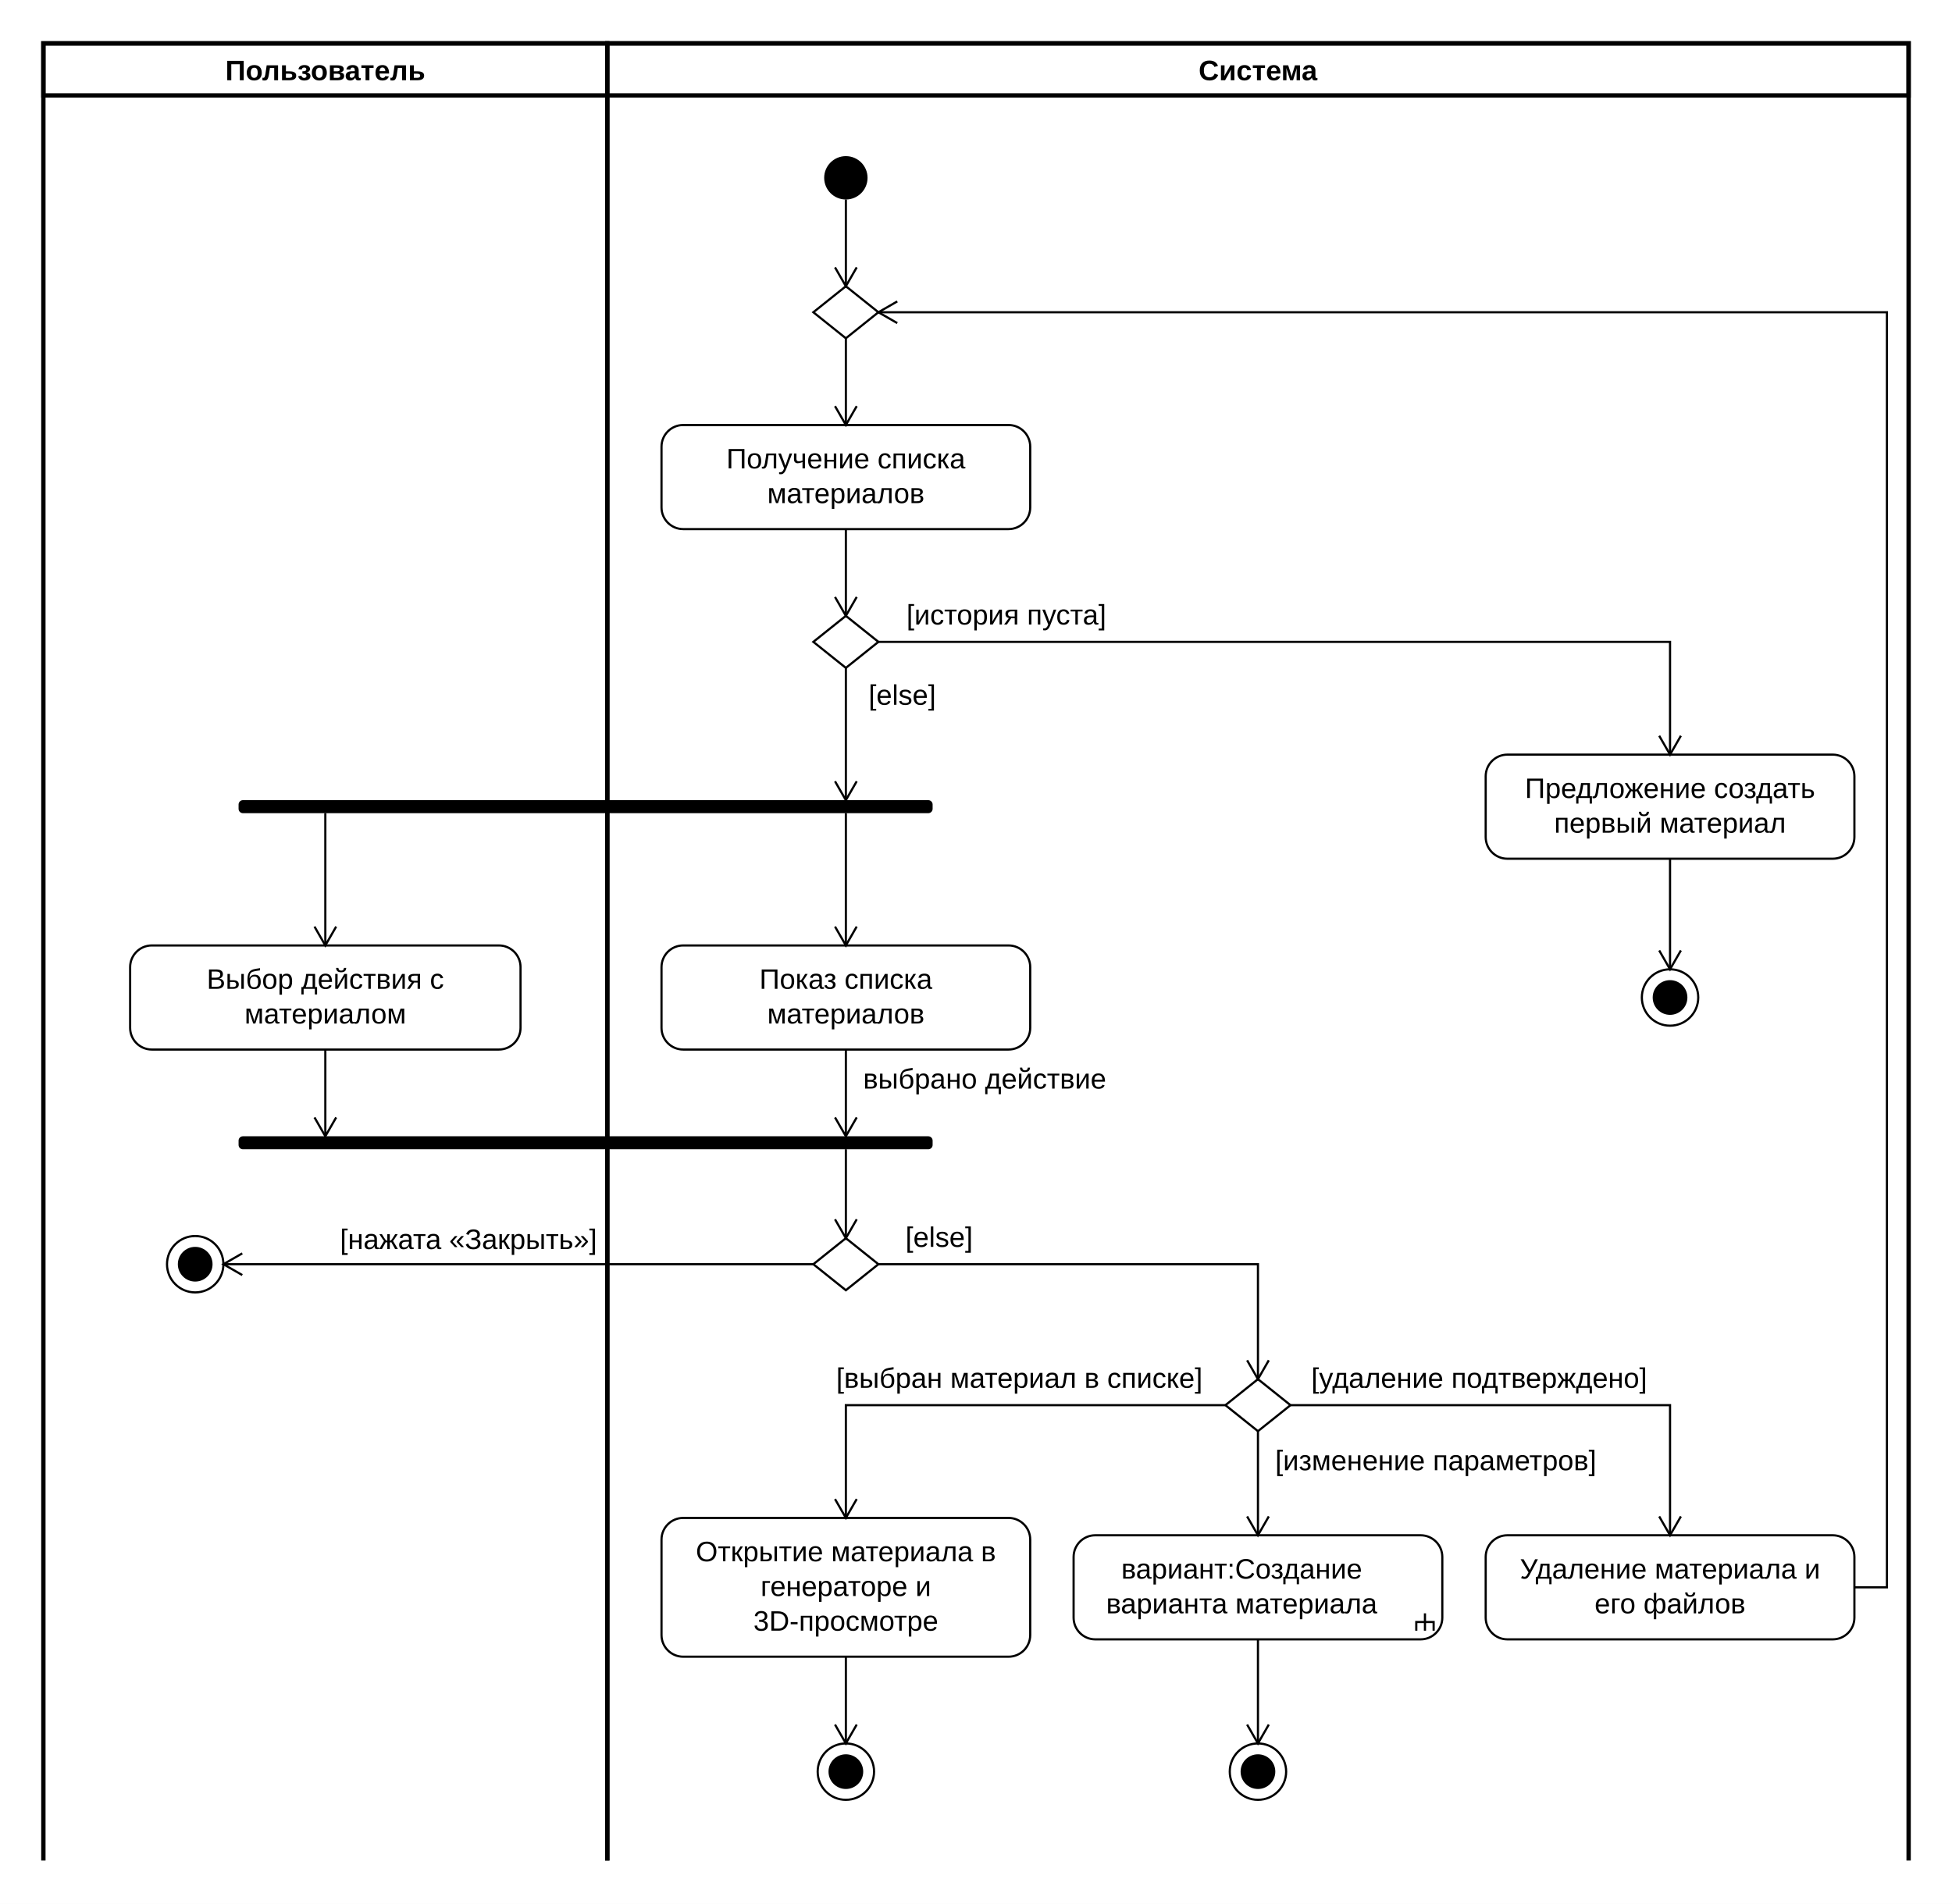
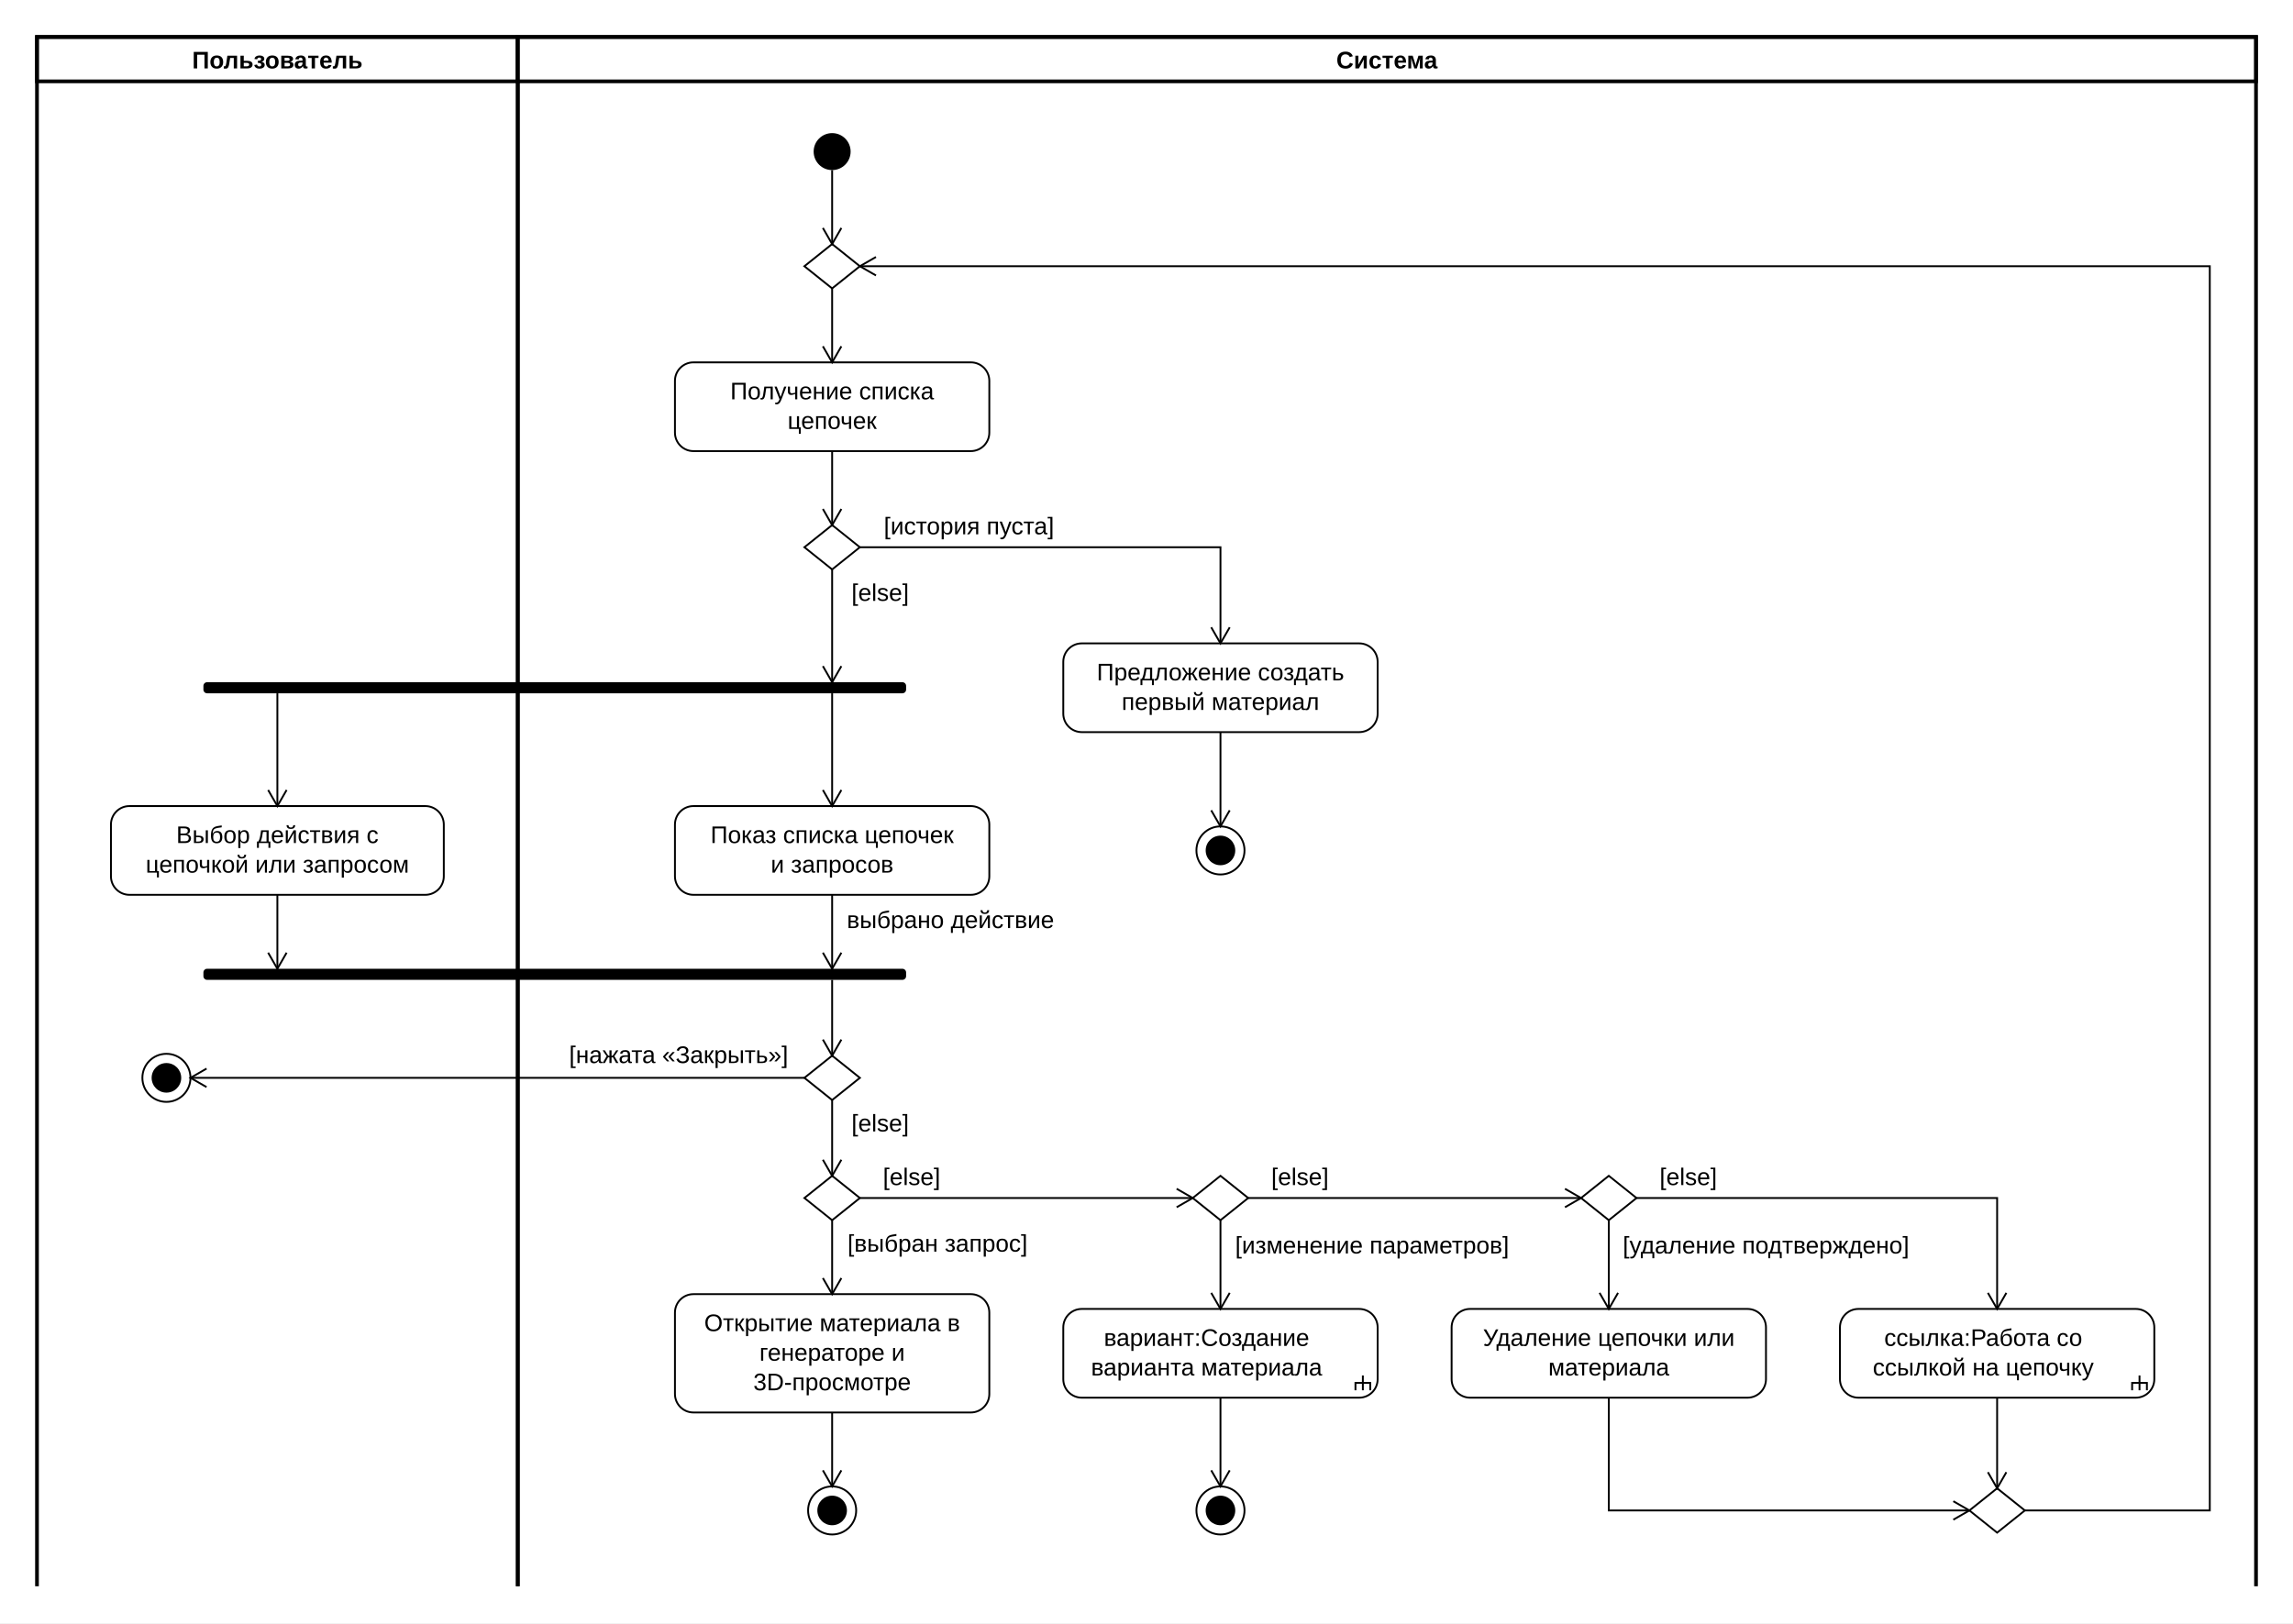
- <svg xmlns="http://www.w3.org/2000/svg" width="900" height="878" viewBox="0 0 900 878">
-   <rect x="0" y="0" width="900" height="878" fill="#fff" />
+ <svg xmlns="http://www.w3.org/2000/svg" width="1240" height="878" viewBox="0 0 1240 878">
+   <rect x="0" y="0" width="1240" height="878" fill="#fff" />
  <rect x="20" y="20" width="260" height="24" fill="#fff" stroke="#000" stroke-width="2" />
  <path d="M20,858 V20 H280 V858" fill="none" stroke="#000" stroke-width="2" />
  <text x="150.0" y="37.0" font-family="Arial, Helvetica, sans-serif" font-size="13" text-anchor="middle" font-weight="bold" fill="#000">Пользователь</text>
-   <rect x="280" y="20" width="600" height="24" fill="#fff" stroke="#000" stroke-width="2" />
-   <path d="M280,858 V20 H880 V858" fill="none" stroke="#000" stroke-width="2" />
-   <text x="580.0" y="37.0" font-family="Arial, Helvetica, sans-serif" font-size="13" text-anchor="middle" font-weight="bold" fill="#000">Система</text>
-   <circle cx="390.0" cy="82.0" r="10.0" fill="#000" />
-   <polygon points="375,144.0 390.0,132 405,144.0 390.0,156" fill="#fff" stroke="#000" />
-   <rect x="305" y="196" width="170" height="48" rx="10" ry="10" fill="#fff" stroke="#000" />
-   <text x="390.0" y="216.0" font-family="Arial, Helvetica, sans-serif" font-size="13" text-anchor="middle" font-weight="normal" fill="#000">Получение списка</text>
-   <text x="390.0" y="232.0" font-family="Arial, Helvetica, sans-serif" font-size="13" text-anchor="middle" font-weight="normal" fill="#000">материалов</text>
-   <polygon points="375,296.0 390.0,284 405,296.0 390.0,308" fill="#fff" stroke="#000" />
-   <rect x="110" y="369" width="320" height="6" rx="2" fill="#000" />
-   <rect x="685" y="348" width="170" height="48" rx="10" ry="10" fill="#fff" stroke="#000" />
-   <text x="770.0" y="368.0" font-family="Arial, Helvetica, sans-serif" font-size="13" text-anchor="middle" font-weight="normal" fill="#000">Предложение создать</text>
-   <text x="770.0" y="384.0" font-family="Arial, Helvetica, sans-serif" font-size="13" text-anchor="middle" font-weight="normal" fill="#000">первый материал</text>
-   <rect x="305" y="436" width="170" height="48" rx="10" ry="10" fill="#fff" stroke="#000" />
-   <text x="390.0" y="456.0" font-family="Arial, Helvetica, sans-serif" font-size="13" text-anchor="middle" font-weight="normal" fill="#000">Показ списка</text>
-   <text x="390.0" y="472.0" font-family="Arial, Helvetica, sans-serif" font-size="13" text-anchor="middle" font-weight="normal" fill="#000">материалов</text>
+   <rect x="280" y="20" width="940" height="24" fill="#fff" stroke="#000" stroke-width="2" />
+   <path d="M280,858 V20 H1220 V858" fill="none" stroke="#000" stroke-width="2" />
+   <text x="750.0" y="37.0" font-family="Arial, Helvetica, sans-serif" font-size="13" text-anchor="middle" font-weight="bold" fill="#000">Система</text>
+   <circle cx="450.0" cy="82.0" r="10.0" fill="#000" />
+   <polygon points="435,144.0 450.0,132 465,144.0 450.0,156" fill="#fff" stroke="#000" />
+   <rect x="365" y="196" width="170" height="48" rx="10" ry="10" fill="#fff" stroke="#000" />
+   <text x="450.0" y="216.0" font-family="Arial, Helvetica, sans-serif" font-size="13" text-anchor="middle" font-weight="normal" fill="#000">Получение списка</text>
+   <text x="450.0" y="232.0" font-family="Arial, Helvetica, sans-serif" font-size="13" text-anchor="middle" font-weight="normal" fill="#000">цепочек</text>
+   <polygon points="435,296.0 450.0,284 465,296.0 450.0,308" fill="#fff" stroke="#000" />
+   <rect x="110" y="369" width="380" height="6" rx="2" fill="#000" />
+   <rect x="575" y="348" width="170" height="48" rx="10" ry="10" fill="#fff" stroke="#000" />
+   <text x="660.0" y="368.0" font-family="Arial, Helvetica, sans-serif" font-size="13" text-anchor="middle" font-weight="normal" fill="#000">Предложение создать</text>
+   <text x="660.0" y="384.0" font-family="Arial, Helvetica, sans-serif" font-size="13" text-anchor="middle" font-weight="normal" fill="#000">первый материал</text>
+   <rect x="365" y="436" width="170" height="48" rx="10" ry="10" fill="#fff" stroke="#000" />
+   <text x="450.0" y="456.0" font-family="Arial, Helvetica, sans-serif" font-size="13" text-anchor="middle" font-weight="normal" fill="#000">Показ списка цепочек</text>
+   <text x="450.0" y="472.0" font-family="Arial, Helvetica, sans-serif" font-size="13" text-anchor="middle" font-weight="normal" fill="#000">и запросов</text>
  <rect x="60" y="436" width="180" height="48" rx="10" ry="10" fill="#fff" stroke="#000" />
  <text x="150.0" y="456.0" font-family="Arial, Helvetica, sans-serif" font-size="13" text-anchor="middle" font-weight="normal" fill="#000">Выбор действия с</text>
-   <text x="150.0" y="472.0" font-family="Arial, Helvetica, sans-serif" font-size="13" text-anchor="middle" font-weight="normal" fill="#000">материалом</text>
-   <circle cx="770.0" cy="460.0" r="13.0" fill="#fff" stroke="#000" />
-   <circle cx="770.0" cy="460.0" r="8.0" fill="#000" />
-   <rect x="110" y="524" width="320" height="6" rx="2" fill="#000" />
-   <polygon points="375,583.0 390.0,571 405,583.0 390.0,595" fill="#fff" stroke="#000" />
+   <text x="150.0" y="472.0" font-family="Arial, Helvetica, sans-serif" font-size="13" text-anchor="middle" font-weight="normal" fill="#000">цепочкой или запросом</text>
+   <circle cx="660.0" cy="460.0" r="13.0" fill="#fff" stroke="#000" />
+   <circle cx="660.0" cy="460.0" r="8.0" fill="#000" />
+   <rect x="110" y="524" width="380" height="6" rx="2" fill="#000" />
+   <polygon points="435,583.0 450.0,571 465,583.0 450.0,595" fill="#fff" stroke="#000" />
  <circle cx="90.0" cy="583.0" r="13.0" fill="#fff" stroke="#000" />
  <circle cx="90.0" cy="583.0" r="8.0" fill="#000" />
-   <polygon points="565,648.0 580.0,636 595,648.0 580.0,660" fill="#fff" stroke="#000" />
-   <rect x="305" y="700" width="170" height="64" rx="10" ry="10" fill="#fff" stroke="#000" />
-   <text x="390.0" y="720.0" font-family="Arial, Helvetica, sans-serif" font-size="13" text-anchor="middle" font-weight="normal" fill="#000">Открытие материала в</text>
-   <text x="390.0" y="736.0" font-family="Arial, Helvetica, sans-serif" font-size="13" text-anchor="middle" font-weight="normal" fill="#000">генераторе и</text>
-   <text x="390.0" y="752.0" font-family="Arial, Helvetica, sans-serif" font-size="13" text-anchor="middle" font-weight="normal" fill="#000">3D-просмотре</text>
-   <rect x="495" y="708" width="170" height="48" rx="10" ry="10" fill="#fff" stroke="#000" />
-   <text x="572.5" y="728.0" font-family="Arial, Helvetica, sans-serif" font-size="13" text-anchor="middle" font-weight="normal" fill="#000">вариант:Создание</text>
-   <text x="572.5" y="744.0" font-family="Arial, Helvetica, sans-serif" font-size="13" text-anchor="middle" font-weight="normal" fill="#000">варианта материала</text>
-   <path d="M657,744 V752 M653,752 V748 H661 V752" fill="none" stroke="#000" />
-   <rect x="685" y="708" width="170" height="48" rx="10" ry="10" fill="#fff" stroke="#000" />
-   <text x="770.0" y="728.0" font-family="Arial, Helvetica, sans-serif" font-size="13" text-anchor="middle" font-weight="normal" fill="#000">Удаление материала и</text>
-   <text x="770.0" y="744.0" font-family="Arial, Helvetica, sans-serif" font-size="13" text-anchor="middle" font-weight="normal" fill="#000">его файлов</text>
-   <circle cx="390.0" cy="817.0" r="13.0" fill="#fff" stroke="#000" />
-   <circle cx="390.0" cy="817.0" r="8.0" fill="#000" />
-   <circle cx="580.0" cy="817.0" r="13.0" fill="#fff" stroke="#000" />
-   <circle cx="580.0" cy="817.0" r="8.0" fill="#000" />
-   <path d="M390.0,92.0 L390.0,132.0" fill="none" stroke="#000" />
-   <path d="M385.0,123.3 L390.0,132.0 L395.0,123.3" fill="none" stroke="#000" />
-   <path d="M390.0,156.0 L390.0,196.0" fill="none" stroke="#000" />
-   <path d="M385.0,187.3 L390.0,196.0 L395.0,187.3" fill="none" stroke="#000" />
-   <path d="M390.0,244.0 L390.0,284.0" fill="none" stroke="#000" />
-   <path d="M385.0,275.3 L390.0,284.0 L395.0,275.3" fill="none" stroke="#000" />
-   <path d="M405.0,296.0 L770.0,296.0 L770.0,348.0" fill="none" stroke="#000" />
-   <path d="M765.0,339.3 L770.0,348.0 L775.0,339.3" fill="none" stroke="#000" />
-   <path d="M390.0,308.0 L390.0,369.0" fill="none" stroke="#000" />
-   <path d="M385.0,360.3 L390.0,369.0 L395.0,360.3" fill="none" stroke="#000" />
-   <path d="M770.0,396.0 L770.0,447.0" fill="none" stroke="#000" />
-   <path d="M765.0,438.3 L770.0,447.0 L775.0,438.3" fill="none" stroke="#000" />
+   <polygon points="435,648.0 450.0,636 465,648.0 450.0,660" fill="#fff" stroke="#000" />
+   <polygon points="645,648.0 660.0,636 675,648.0 660.0,660" fill="#fff" stroke="#000" />
+   <polygon points="855,648.0 870.0,636 885,648.0 870.0,660" fill="#fff" stroke="#000" />
+   <rect x="995" y="708" width="170" height="48" rx="10" ry="10" fill="#fff" stroke="#000" />
+   <text x="1072.5" y="728.0" font-family="Arial, Helvetica, sans-serif" font-size="13" text-anchor="middle" font-weight="normal" fill="#000">ссылка:Работа со</text>
+   <text x="1072.5" y="744.0" font-family="Arial, Helvetica, sans-serif" font-size="13" text-anchor="middle" font-weight="normal" fill="#000">ссылкой на цепочку</text>
+   <path d="M1157,744 V752 M1153,752 V748 H1161 V752" fill="none" stroke="#000" />
+   <rect x="365" y="700" width="170" height="64" rx="10" ry="10" fill="#fff" stroke="#000" />
+   <text x="450.0" y="720.0" font-family="Arial, Helvetica, sans-serif" font-size="13" text-anchor="middle" font-weight="normal" fill="#000">Открытие материала в</text>
+   <text x="450.0" y="736.0" font-family="Arial, Helvetica, sans-serif" font-size="13" text-anchor="middle" font-weight="normal" fill="#000">генераторе и</text>
+   <text x="450.0" y="752.0" font-family="Arial, Helvetica, sans-serif" font-size="13" text-anchor="middle" font-weight="normal" fill="#000">3D-просмотре</text>
+   <rect x="575" y="708" width="170" height="48" rx="10" ry="10" fill="#fff" stroke="#000" />
+   <text x="652.5" y="728.0" font-family="Arial, Helvetica, sans-serif" font-size="13" text-anchor="middle" font-weight="normal" fill="#000">вариант:Создание</text>
+   <text x="652.5" y="744.0" font-family="Arial, Helvetica, sans-serif" font-size="13" text-anchor="middle" font-weight="normal" fill="#000">варианта материала</text>
+   <path d="M737,744 V752 M733,752 V748 H741 V752" fill="none" stroke="#000" />
+   <rect x="785" y="708" width="170" height="48" rx="10" ry="10" fill="#fff" stroke="#000" />
+   <text x="870.0" y="728.0" font-family="Arial, Helvetica, sans-serif" font-size="13" text-anchor="middle" font-weight="normal" fill="#000">Удаление цепочки или</text>
+   <text x="870.0" y="744.0" font-family="Arial, Helvetica, sans-serif" font-size="13" text-anchor="middle" font-weight="normal" fill="#000">материала</text>
+   <circle cx="450.0" cy="817.0" r="13.0" fill="#fff" stroke="#000" />
+   <circle cx="450.0" cy="817.0" r="8.0" fill="#000" />
+   <circle cx="660.0" cy="817.0" r="13.0" fill="#fff" stroke="#000" />
+   <circle cx="660.0" cy="817.0" r="8.0" fill="#000" />
+   <polygon points="1065,817.0 1080.0,805 1095,817.0 1080.0,829" fill="#fff" stroke="#000" />
+   <path d="M450.0,92.0 L450.0,132.0" fill="none" stroke="#000" />
+   <path d="M445.0,123.3 L450.0,132.0 L455.0,123.3" fill="none" stroke="#000" />
+   <path d="M450.0,156.0 L450.0,196.0" fill="none" stroke="#000" />
+   <path d="M445.0,187.3 L450.0,196.0 L455.0,187.3" fill="none" stroke="#000" />
+   <path d="M450.0,244.0 L450.0,284.0" fill="none" stroke="#000" />
+   <path d="M445.0,275.3 L450.0,284.0 L455.0,275.3" fill="none" stroke="#000" />
+   <path d="M465.0,296.0 L660.0,296.0 L660.0,348.0" fill="none" stroke="#000" />
+   <path d="M655.0,339.3 L660.0,348.0 L665.0,339.3" fill="none" stroke="#000" />
+   <path d="M450.0,308.0 L450.0,369.0" fill="none" stroke="#000" />
+   <path d="M445.0,360.3 L450.0,369.0 L455.0,360.3" fill="none" stroke="#000" />
+   <path d="M660.0,396.0 L660.0,447.0" fill="none" stroke="#000" />
+   <path d="M655.0,438.3 L660.0,447.0 L665.0,438.3" fill="none" stroke="#000" />
  <path d="M150.0,375.0 L150.0,436.0" fill="none" stroke="#000" />
  <path d="M145.0,427.3 L150.0,436.0 L155.0,427.3" fill="none" stroke="#000" />
-   <path d="M390.0,375.0 L390.0,436.0" fill="none" stroke="#000" />
-   <path d="M385.0,427.3 L390.0,436.0 L395.0,427.3" fill="none" stroke="#000" />
-   <path d="M390.0,484.0 L390.0,524.0" fill="none" stroke="#000" />
-   <path d="M385.0,515.3 L390.0,524.0 L395.0,515.3" fill="none" stroke="#000" />
+   <path d="M450.0,375.0 L450.0,436.0" fill="none" stroke="#000" />
+   <path d="M445.0,427.3 L450.0,436.0 L455.0,427.3" fill="none" stroke="#000" />
+   <path d="M450.0,484.0 L450.0,524.0" fill="none" stroke="#000" />
+   <path d="M445.0,515.3 L450.0,524.0 L455.0,515.3" fill="none" stroke="#000" />
  <path d="M150.0,484.0 L150.0,524.0" fill="none" stroke="#000" />
  <path d="M145.0,515.3 L150.0,524.0 L155.0,515.3" fill="none" stroke="#000" />
-   <path d="M390.0,530.0 L390.0,571.0" fill="none" stroke="#000" />
-   <path d="M385.0,562.3 L390.0,571.0 L395.0,562.3" fill="none" stroke="#000" />
-   <path d="M375.0,583.0 L103.0,583.0" fill="none" stroke="#000" />
+   <path d="M450.0,530.0 L450.0,571.0" fill="none" stroke="#000" />
+   <path d="M445.0,562.3 L450.0,571.0 L455.0,562.3" fill="none" stroke="#000" />
+   <path d="M435.0,583.0 L103.0,583.0" fill="none" stroke="#000" />
  <path d="M111.7,578.0 L103.0,583.0 L111.7,588.0" fill="none" stroke="#000" />
-   <path d="M405.0,583.0 L580.0,583.0 L580.0,636.0" fill="none" stroke="#000" />
-   <path d="M575.0,627.3 L580.0,636.0 L585.0,627.3" fill="none" stroke="#000" />
-   <path d="M565.0,648.0 L390.0,648.0 L390.0,700.0" fill="none" stroke="#000" />
-   <path d="M385.0,691.3 L390.0,700.0 L395.0,691.3" fill="none" stroke="#000" />
-   <path d="M580.0,660.0 L580.0,708.0" fill="none" stroke="#000" />
-   <path d="M575.0,699.3 L580.0,708.0 L585.0,699.3" fill="none" stroke="#000" />
-   <path d="M595.0,648.0 L770.0,648.0 L770.0,708.0" fill="none" stroke="#000" />
-   <path d="M765.0,699.3 L770.0,708.0 L775.0,699.3" fill="none" stroke="#000" />
-   <path d="M390.0,764.0 L390.0,804.0" fill="none" stroke="#000" />
-   <path d="M385.0,795.3 L390.0,804.0 L395.0,795.3" fill="none" stroke="#000" />
-   <path d="M580.0,756.0 L580.0,804.0" fill="none" stroke="#000" />
-   <path d="M575.0,795.3 L580.0,804.0 L585.0,795.3" fill="none" stroke="#000" />
-   <path d="M855.0,732.0 L870.0,732.0 L870.0,144.0 L405.0,144.0" fill="none" stroke="#000" />
-   <path d="M413.7,139.0 L405.0,144.0 L413.7,149.0" fill="none" stroke="#000" />
-   <rect x="412.6" y="276.0" width="102.8" height="16" fill="#fff" fill-opacity="0.85" />
-   <text x="464.0" y="288.0" font-family="Arial, Helvetica, sans-serif" font-size="13" text-anchor="middle" font-weight="normal" fill="#000">[история пуста]</text>
-   <rect x="395.8" y="313.0" width="40.4" height="16" fill="#fff" fill-opacity="0.85" />
-   <text x="416.0" y="325.0" font-family="Arial, Helvetica, sans-serif" font-size="13" text-anchor="middle" font-weight="normal" fill="#000">[else]</text>
-   <rect x="395.9" y="490.0" width="116.1" height="16" fill="#fff" fill-opacity="0.85" />
-   <text x="454.0" y="502.0" font-family="Arial, Helvetica, sans-serif" font-size="13" text-anchor="middle" font-weight="normal" fill="#000">выбрано действие</text>
-   <rect x="156.3" y="564.0" width="119.4" height="16" fill="#fff" fill-opacity="0.85" />
-   <text x="216.0" y="576.0" font-family="Arial, Helvetica, sans-serif" font-size="13" text-anchor="middle" font-weight="normal" fill="#000">[нажата «Закрыть»]</text>
-   <rect x="412.8" y="563.0" width="40.4" height="16" fill="#fff" fill-opacity="0.85" />
-   <text x="433.0" y="575.0" font-family="Arial, Helvetica, sans-serif" font-size="13" text-anchor="middle" font-weight="normal" fill="#000">[else]</text>
-   <rect x="383.1" y="628.0" width="173.9" height="16" fill="#fff" fill-opacity="0.85" />
-   <text x="470.0" y="640.0" font-family="Arial, Helvetica, sans-serif" font-size="13" text-anchor="middle" font-weight="normal" fill="#000">[выбран материал в списке]</text>
-   <rect x="585.8" y="666.0" width="152.5" height="16" fill="#fff" fill-opacity="0.85" />
-   <text x="662.0" y="678.0" font-family="Arial, Helvetica, sans-serif" font-size="13" text-anchor="middle" font-weight="normal" fill="#000">[изменение параметров]</text>
-   <rect x="602.2" y="628.0" width="159.6" height="16" fill="#fff" fill-opacity="0.85" />
-   <text x="682.0" y="640.0" font-family="Arial, Helvetica, sans-serif" font-size="13" text-anchor="middle" font-weight="normal" fill="#000">[удаление подтверждено]</text>
+   <path d="M450.0,595.0 L450.0,636.0" fill="none" stroke="#000" />
+   <path d="M445.0,627.3 L450.0,636.0 L455.0,627.3" fill="none" stroke="#000" />
+   <path d="M450.0,660.0 L450.0,700.0" fill="none" stroke="#000" />
+   <path d="M445.0,691.3 L450.0,700.0 L455.0,691.3" fill="none" stroke="#000" />
+   <path d="M465.0,648.0 L645.0,648.0" fill="none" stroke="#000" />
+   <path d="M636.3,653.0 L645.0,648.0 L636.3,643.0" fill="none" stroke="#000" />
+   <path d="M660.0,660.0 L660.0,708.0" fill="none" stroke="#000" />
+   <path d="M655.0,699.3 L660.0,708.0 L665.0,699.3" fill="none" stroke="#000" />
+   <path d="M675.0,648.0 L855.0,648.0" fill="none" stroke="#000" />
+   <path d="M846.3,653.0 L855.0,648.0 L846.3,643.0" fill="none" stroke="#000" />
+   <path d="M870.0,660.0 L870.0,708.0" fill="none" stroke="#000" />
+   <path d="M865.0,699.3 L870.0,708.0 L875.0,699.3" fill="none" stroke="#000" />
+   <path d="M885.0,648.0 L1080.0,648.0 L1080.0,708.0" fill="none" stroke="#000" />
+   <path d="M1075.0,699.3 L1080.0,708.0 L1085.0,699.3" fill="none" stroke="#000" />
+   <path d="M450.0,764.0 L450.0,804.0" fill="none" stroke="#000" />
+   <path d="M445.0,795.3 L450.0,804.0 L455.0,795.3" fill="none" stroke="#000" />
+   <path d="M660.0,756.0 L660.0,804.0" fill="none" stroke="#000" />
+   <path d="M655.0,795.3 L660.0,804.0 L665.0,795.3" fill="none" stroke="#000" />
+   <path d="M870.0,756.0 L870.0,817.0 L1065.0,817.0" fill="none" stroke="#000" />
+   <path d="M1056.3,822.0 L1065.0,817.0 L1056.3,812.0" fill="none" stroke="#000" />
+   <path d="M1080.0,756.0 L1080.0,805.0" fill="none" stroke="#000" />
+   <path d="M1075.0,796.3 L1080.0,805.0 L1085.0,796.3" fill="none" stroke="#000" />
+   <path d="M1095.0,817.0 L1195.0,817.0 L1195.0,144.0 L465.0,144.0" fill="none" stroke="#000" />
+   <path d="M473.7,139.0 L465.0,144.0 L473.7,149.0" fill="none" stroke="#000" />
+   <rect x="472.6" y="277.0" width="102.8" height="16" fill="#fff" fill-opacity="0.85" />
+   <text x="524.0" y="289.0" font-family="Arial, Helvetica, sans-serif" font-size="13" text-anchor="middle" font-weight="normal" fill="#000">[история пуста]</text>
+   <rect x="455.8" y="313.0" width="40.4" height="16" fill="#fff" fill-opacity="0.85" />
+   <text x="476.0" y="325.0" font-family="Arial, Helvetica, sans-serif" font-size="13" text-anchor="middle" font-weight="normal" fill="#000">[else]</text>
+   <rect x="455.9" y="490.0" width="116.1" height="16" fill="#fff" fill-opacity="0.85" />
+   <text x="514.0" y="502.0" font-family="Arial, Helvetica, sans-serif" font-size="13" text-anchor="middle" font-weight="normal" fill="#000">выбрано действие</text>
+   <rect x="307.3" y="563.0" width="119.4" height="16" fill="#fff" fill-opacity="0.85" />
+   <text x="367.0" y="575.0" font-family="Arial, Helvetica, sans-serif" font-size="13" text-anchor="middle" font-weight="normal" fill="#000">[нажата «Закрыть»]</text>
+   <rect x="455.8" y="600.0" width="40.4" height="16" fill="#fff" fill-opacity="0.85" />
+   <text x="476.0" y="612.0" font-family="Arial, Helvetica, sans-serif" font-size="13" text-anchor="middle" font-weight="normal" fill="#000">[else]</text>
+   <rect x="455.6" y="665.0" width="102.8" height="16" fill="#fff" fill-opacity="0.85" />
+   <text x="507.0" y="677.0" font-family="Arial, Helvetica, sans-serif" font-size="13" text-anchor="middle" font-weight="normal" fill="#000">[выбран запрос]</text>
+   <rect x="472.8" y="629.0" width="40.4" height="16" fill="#fff" fill-opacity="0.85" />
+   <text x="493.0" y="641.0" font-family="Arial, Helvetica, sans-serif" font-size="13" text-anchor="middle" font-weight="normal" fill="#000">[else]</text>
+   <rect x="665.8" y="666.0" width="152.5" height="16" fill="#fff" fill-opacity="0.85" />
+   <text x="742.0" y="678.0" font-family="Arial, Helvetica, sans-serif" font-size="13" text-anchor="middle" font-weight="normal" fill="#000">[изменение параметров]</text>
+   <rect x="682.8" y="629.0" width="40.4" height="16" fill="#fff" fill-opacity="0.85" />
+   <text x="703.0" y="641.0" font-family="Arial, Helvetica, sans-serif" font-size="13" text-anchor="middle" font-weight="normal" fill="#000">[else]</text>
+   <rect x="875.2" y="666.0" width="159.6" height="16" fill="#fff" fill-opacity="0.85" />
+   <text x="955.0" y="678.0" font-family="Arial, Helvetica, sans-serif" font-size="13" text-anchor="middle" font-weight="normal" fill="#000">[удаление подтверждено]</text>
+   <rect x="892.8" y="629.0" width="40.4" height="16" fill="#fff" fill-opacity="0.85" />
+   <text x="913.0" y="641.0" font-family="Arial, Helvetica, sans-serif" font-size="13" text-anchor="middle" font-weight="normal" fill="#000">[else]</text>
</svg>
